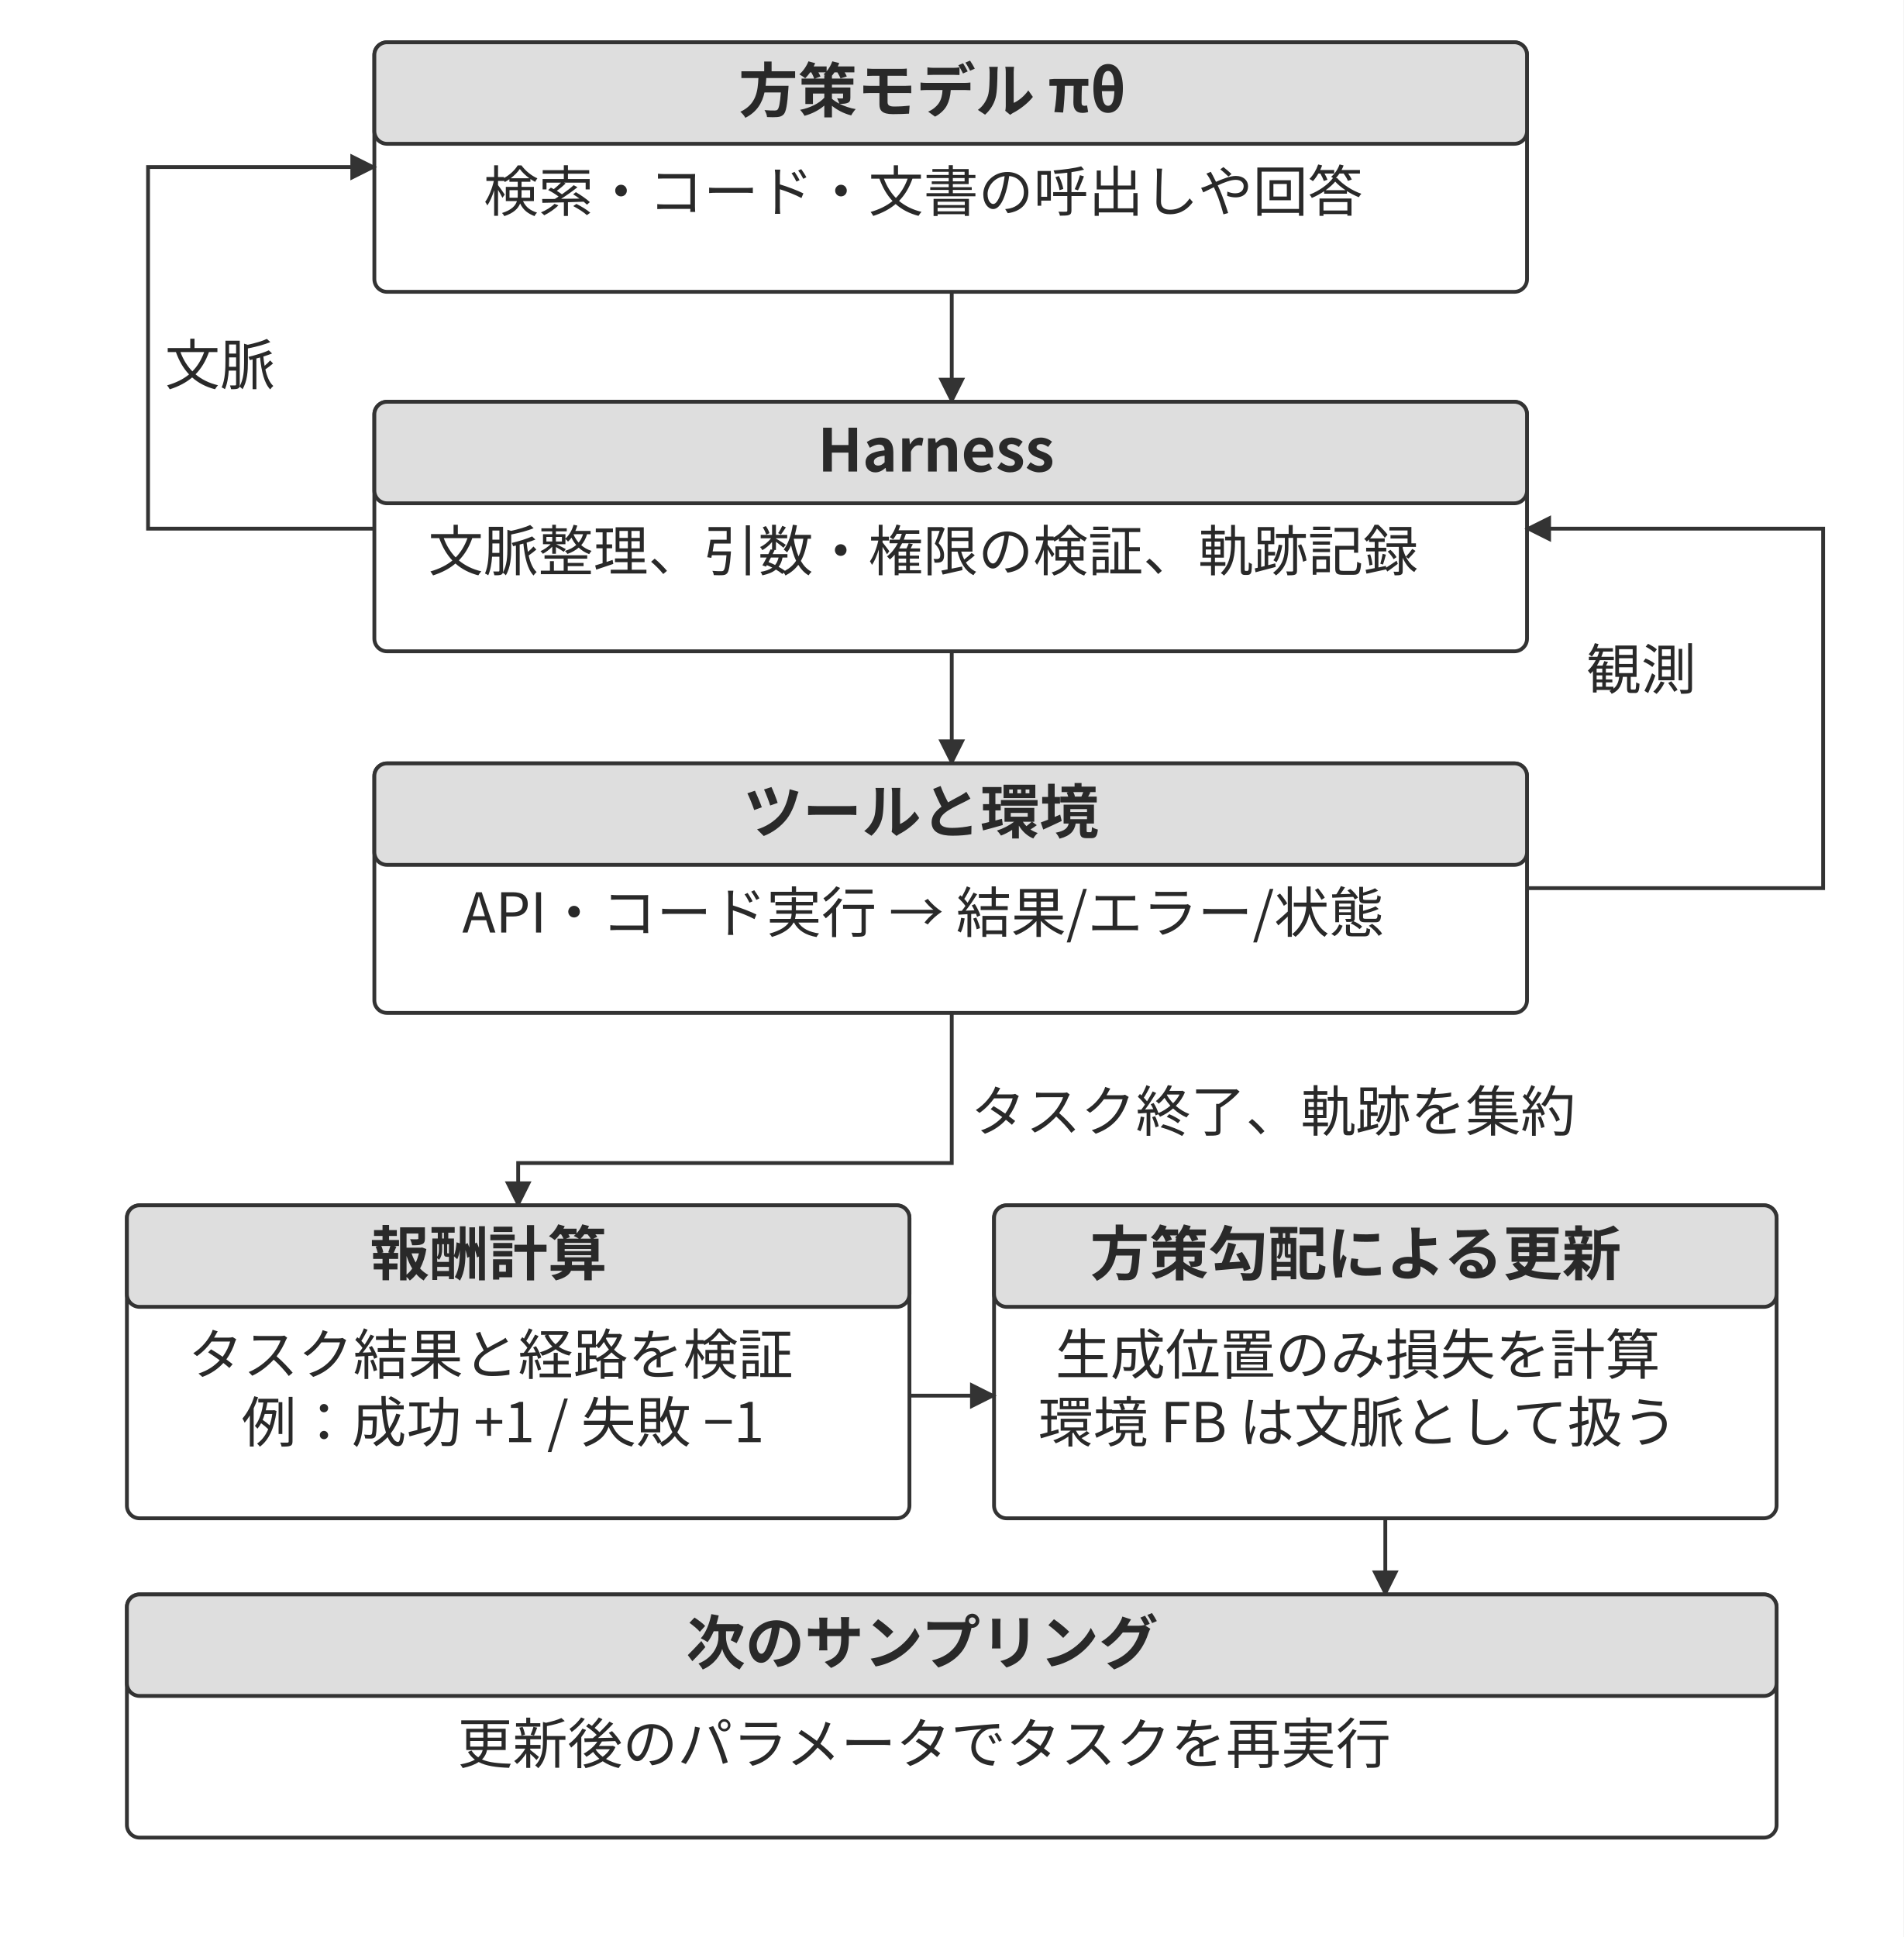
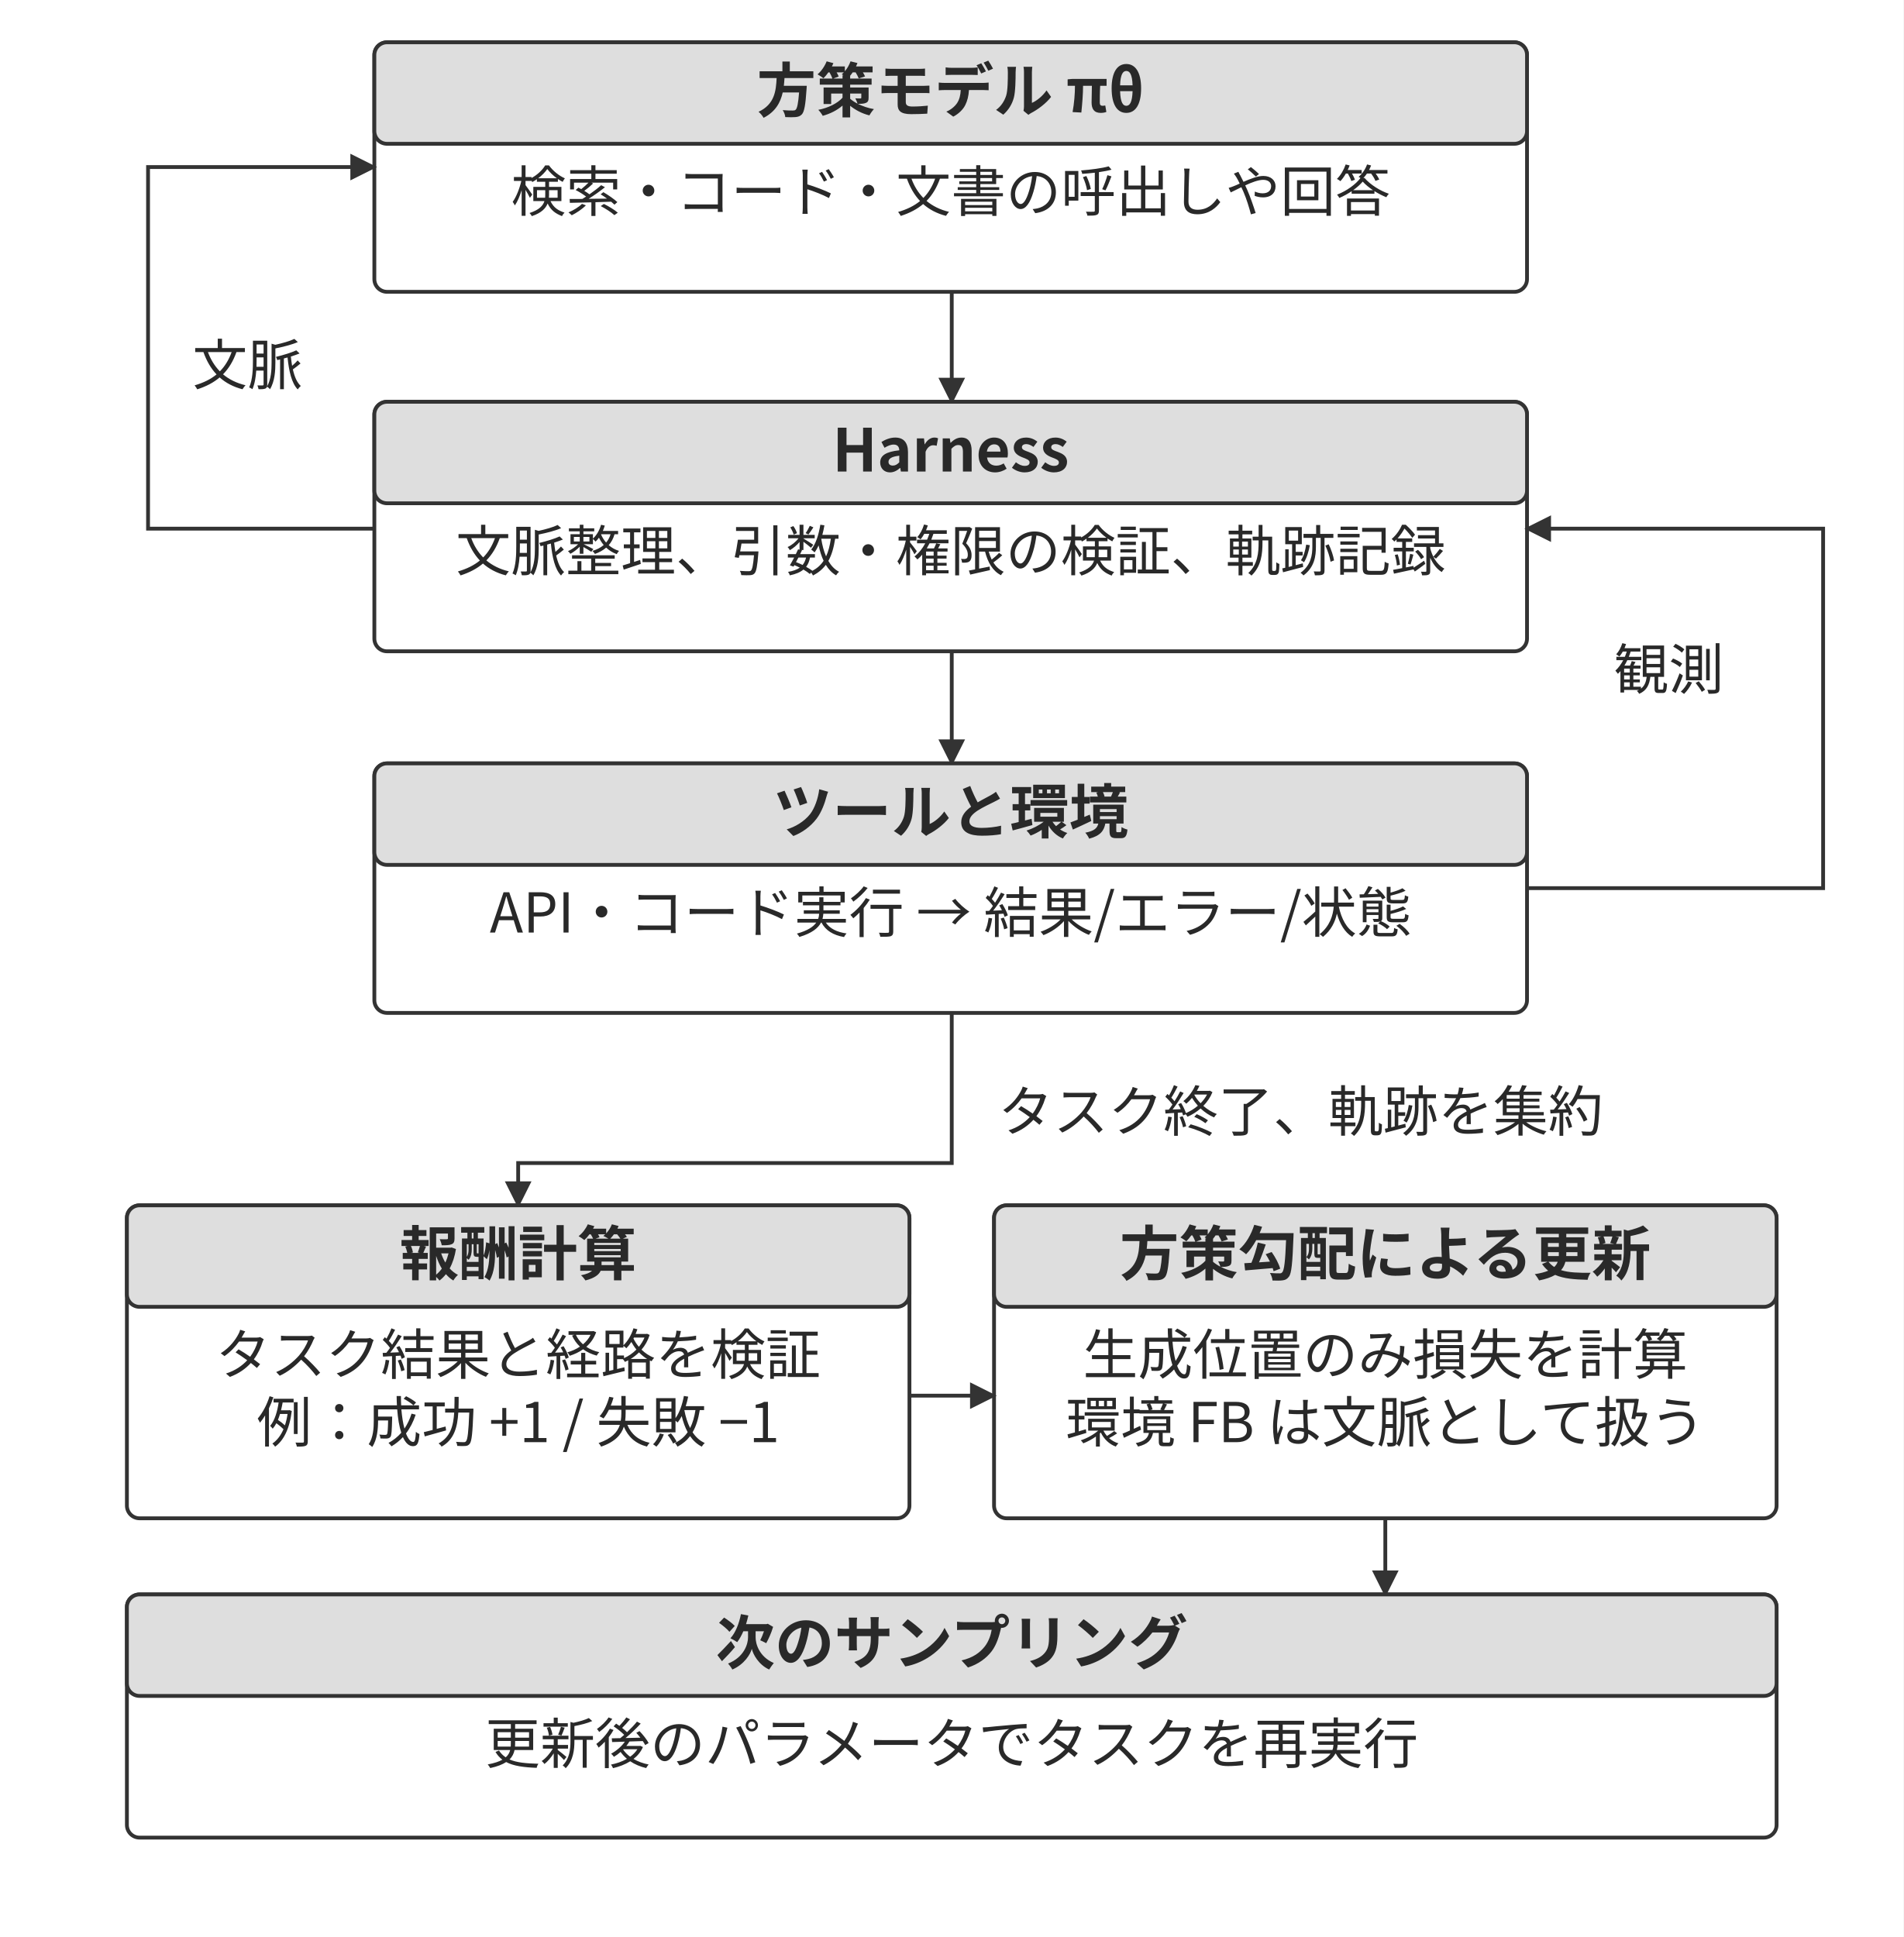
<svg xmlns="http://www.w3.org/2000/svg" width="106.000mm" height="107.884mm" viewBox="0 0 900 916" role="img" aria-labelledby="title desc">
  <defs>
    <marker id="arrow" viewBox="0 0 10 10" refX="9" refY="5" markerWidth="7" markerHeight="7" orient="auto-start-reverse">
      <path d="M0 0 L10 5 L0 10 Z" fill="#333333" />
    </marker>
  </defs>
  <rect width="900" height="916" fill="#ffffff" y="0" />
  <rect x="177" y="20" width="545" height="118" rx="6" fill="#ffffff" stroke="#333333" stroke-width="1.8" />
  <rect x="177" y="20" width="545" height="48" rx="6" fill="#dedede" stroke="#333333" stroke-width="1.8" />
-   <text x="440.89" y="53" text-anchor="middle" font-family="&quot;Noto Sans CJK JP&quot;, &quot;Source Han Sans JP&quot;, &quot;Hiragino Sans&quot;, &quot;Yu Gothic&quot;, sans-serif" font-size="28.0" font-weight="700" fill="#292929">方策モデル πθ</text>
-   <text x="436.5" y="100" text-anchor="middle" font-family="&quot;Noto Sans CJK JP&quot;, &quot;Source Han Sans JP&quot;, &quot;Hiragino Sans&quot;, &quot;Yu Gothic&quot;, sans-serif" font-size="26.0" font-weight="400" fill="#292929">検索・コード・文書の呼出しや回答</text>
+   <text x="449.5" y="53" text-anchor="middle" font-family="&quot;Noto Sans CJK JP&quot;, &quot;Source Han Sans JP&quot;, &quot;Hiragino Sans&quot;, &quot;Yu Gothic&quot;, sans-serif" font-size="28.0" font-weight="700" fill="#292929">方策モデル πθ</text>
+   <text x="449.5" y="100" text-anchor="middle" font-family="&quot;Noto Sans CJK JP&quot;, &quot;Source Han Sans JP&quot;, &quot;Hiragino Sans&quot;, &quot;Yu Gothic&quot;, sans-serif" font-size="26.0" font-weight="400" fill="#292929">検索・コード・文書の呼出しや回答</text>
  <path d="M450 138 L450 190" fill="none" stroke="#333333" stroke-width="1.8" marker-end="url(#arrow)" />
  <rect x="177" y="190" width="545" height="118" rx="6" fill="#ffffff" stroke="#333333" stroke-width="1.8" />
  <rect x="177" y="190" width="545" height="48" rx="6" fill="#dedede" stroke="#333333" stroke-width="1.8" />
-   <text x="442.57" y="223" text-anchor="middle" font-family="&quot;Noto Sans CJK JP&quot;, &quot;Source Han Sans JP&quot;, &quot;Hiragino Sans&quot;, &quot;Yu Gothic&quot;, sans-serif" font-size="28.0" font-weight="700" fill="#292929">Harness</text>
-   <text x="436.5" y="270" text-anchor="middle" font-family="&quot;Noto Sans CJK JP&quot;, &quot;Source Han Sans JP&quot;, &quot;Hiragino Sans&quot;, &quot;Yu Gothic&quot;, sans-serif" font-size="26.0" font-weight="400" fill="#292929">文脈整理、引数・権限の検証、軌跡記録</text>
+   <text x="449.5" y="223" text-anchor="middle" font-family="&quot;Noto Sans CJK JP&quot;, &quot;Source Han Sans JP&quot;, &quot;Hiragino Sans&quot;, &quot;Yu Gothic&quot;, sans-serif" font-size="28.0" font-weight="700" fill="#292929">Harness</text>
+   <text x="449.5" y="270" text-anchor="middle" font-family="&quot;Noto Sans CJK JP&quot;, &quot;Source Han Sans JP&quot;, &quot;Hiragino Sans&quot;, &quot;Yu Gothic&quot;, sans-serif" font-size="26.0" font-weight="400" fill="#292929">文脈整理、引数・権限の検証、軌跡記録</text>
  <path d="M450 308 L450 361" fill="none" stroke="#333333" stroke-width="1.8" marker-end="url(#arrow)" />
  <rect x="177" y="361" width="545" height="118" rx="6" fill="#ffffff" stroke="#333333" stroke-width="1.8" />
  <rect x="177" y="361" width="545" height="48" rx="6" fill="#dedede" stroke="#333333" stroke-width="1.8" />
-   <text x="435.5" y="394" text-anchor="middle" font-family="&quot;Noto Sans CJK JP&quot;, &quot;Source Han Sans JP&quot;, &quot;Hiragino Sans&quot;, &quot;Yu Gothic&quot;, sans-serif" font-size="28.0" font-weight="700" fill="#292929">ツールと環境</text>
-   <text x="436.5" y="441" text-anchor="middle" font-family="&quot;Noto Sans CJK JP&quot;, &quot;Source Han Sans JP&quot;, &quot;Hiragino Sans&quot;, &quot;Yu Gothic&quot;, sans-serif" font-size="26.0" font-weight="400" fill="#292929">API・コード実行 → 結果/エラー/状態</text>
+   <text x="449.5" y="394" text-anchor="middle" font-family="&quot;Noto Sans CJK JP&quot;, &quot;Source Han Sans JP&quot;, &quot;Hiragino Sans&quot;, &quot;Yu Gothic&quot;, sans-serif" font-size="28.0" font-weight="700" fill="#292929">ツールと環境</text>
+   <text x="449.5" y="441" text-anchor="middle" font-family="&quot;Noto Sans CJK JP&quot;, &quot;Source Han Sans JP&quot;, &quot;Hiragino Sans&quot;, &quot;Yu Gothic&quot;, sans-serif" font-size="26.0" font-weight="400" fill="#292929">API・コード実行 → 結果/エラー/状態</text>
  <path d="M722 420 L862 420 L862 250 L722 250" fill="none" stroke="#333333" stroke-width="1.8" marker-end="url(#arrow)" />
-   <text x="776" y="326" text-anchor="middle" font-family="&quot;Noto Sans CJK JP&quot;, &quot;Source Han Sans JP&quot;, &quot;Hiragino Sans&quot;, &quot;Yu Gothic&quot;, sans-serif" font-size="26.0" font-weight="400" fill="#292929">観測</text>
+   <text x="789" y="326" text-anchor="middle" font-family="&quot;Noto Sans CJK JP&quot;, &quot;Source Han Sans JP&quot;, &quot;Hiragino Sans&quot;, &quot;Yu Gothic&quot;, sans-serif" font-size="26.0" font-weight="400" fill="#292929">観測</text>
  <path d="M177 250 L70 250 L70 79 L177 79" fill="none" stroke="#333333" stroke-width="1.8" marker-end="url(#arrow)" />
-   <text x="104" y="182" text-anchor="middle" font-family="&quot;Noto Sans CJK JP&quot;, &quot;Source Han Sans JP&quot;, &quot;Hiragino Sans&quot;, &quot;Yu Gothic&quot;, sans-serif" font-size="26.0" font-weight="400" fill="#292929">文脈</text>
+   <text x="117" y="182" text-anchor="middle" font-family="&quot;Noto Sans CJK JP&quot;, &quot;Source Han Sans JP&quot;, &quot;Hiragino Sans&quot;, &quot;Yu Gothic&quot;, sans-serif" font-size="26.0" font-weight="400" fill="#292929">文脈</text>
  <path d="M450 479 L450 550 L245 550 L245 570" fill="none" stroke="#333333" stroke-width="1.8" marker-end="url(#arrow)" />
-   <text x="602" y="535" text-anchor="middle" font-family="&quot;Noto Sans CJK JP&quot;, &quot;Source Han Sans JP&quot;, &quot;Hiragino Sans&quot;, &quot;Yu Gothic&quot;, sans-serif" font-size="26.0" font-weight="400" fill="#292929">タスク終了、軌跡を集約</text>
+   <text x="615" y="535" text-anchor="middle" font-family="&quot;Noto Sans CJK JP&quot;, &quot;Source Han Sans JP&quot;, &quot;Hiragino Sans&quot;, &quot;Yu Gothic&quot;, sans-serif" font-size="26.0" font-weight="400" fill="#292929">タスク終了、軌跡を集約</text>
  <rect x="60" y="570" width="370" height="148" rx="6" fill="#ffffff" stroke="#333333" stroke-width="1.8" />
  <rect x="60" y="570" width="370" height="48" rx="6" fill="#dedede" stroke="#333333" stroke-width="1.8" />
-   <text x="231" y="603" text-anchor="middle" font-family="&quot;Noto Sans CJK JP&quot;, &quot;Source Han Sans JP&quot;, &quot;Hiragino Sans&quot;, &quot;Yu Gothic&quot;, sans-serif" font-size="28.0" font-weight="700" fill="#292929">報酬計算</text>
-   <text x="232" y="650" text-anchor="middle" font-family="&quot;Noto Sans CJK JP&quot;, &quot;Source Han Sans JP&quot;, &quot;Hiragino Sans&quot;, &quot;Yu Gothic&quot;, sans-serif" font-size="26.0" font-weight="400" fill="#292929">タスク結果と経路を検証</text>
-   <text x="237.78" y="682" text-anchor="middle" font-family="&quot;Noto Sans CJK JP&quot;, &quot;Source Han Sans JP&quot;, &quot;Hiragino Sans&quot;, &quot;Yu Gothic&quot;, sans-serif" font-size="26.0" font-weight="400" fill="#292929">例：成功 +1 / 失敗 −1</text>
+   <text x="245" y="603" text-anchor="middle" font-family="&quot;Noto Sans CJK JP&quot;, &quot;Source Han Sans JP&quot;, &quot;Hiragino Sans&quot;, &quot;Yu Gothic&quot;, sans-serif" font-size="28.0" font-weight="700" fill="#292929">報酬計算</text>
+   <text x="245" y="650" text-anchor="middle" font-family="&quot;Noto Sans CJK JP&quot;, &quot;Source Han Sans JP&quot;, &quot;Hiragino Sans&quot;, &quot;Yu Gothic&quot;, sans-serif" font-size="26.0" font-weight="400" fill="#292929">タスク結果と経路を検証</text>
+   <text x="245" y="682" text-anchor="middle" font-family="&quot;Noto Sans CJK JP&quot;, &quot;Source Han Sans JP&quot;, &quot;Hiragino Sans&quot;, &quot;Yu Gothic&quot;, sans-serif" font-size="26.0" font-weight="400" fill="#292929">例：成功 +1 / 失敗 −1</text>
  <rect x="470" y="570" width="370" height="148" rx="6" fill="#ffffff" stroke="#333333" stroke-width="1.8" />
  <rect x="470" y="570" width="370" height="48" rx="6" fill="#dedede" stroke="#333333" stroke-width="1.8" />
-   <text x="641" y="603" text-anchor="middle" font-family="&quot;Noto Sans CJK JP&quot;, &quot;Source Han Sans JP&quot;, &quot;Hiragino Sans&quot;, &quot;Yu Gothic&quot;, sans-serif" font-size="28.0" font-weight="700" fill="#292929">方策勾配による更新</text>
-   <text x="642" y="650" text-anchor="middle" font-family="&quot;Noto Sans CJK JP&quot;, &quot;Source Han Sans JP&quot;, &quot;Hiragino Sans&quot;, &quot;Yu Gothic&quot;, sans-serif" font-size="26.0" font-weight="400" fill="#292929">生成位置のみ損失を計算</text>
-   <text x="642" y="682" text-anchor="middle" font-family="&quot;Noto Sans CJK JP&quot;, &quot;Source Han Sans JP&quot;, &quot;Hiragino Sans&quot;, &quot;Yu Gothic&quot;, sans-serif" font-size="26.0" font-weight="400" fill="#292929">環境 FB は文脈として扱う</text>
+   <text x="655" y="603" text-anchor="middle" font-family="&quot;Noto Sans CJK JP&quot;, &quot;Source Han Sans JP&quot;, &quot;Hiragino Sans&quot;, &quot;Yu Gothic&quot;, sans-serif" font-size="28.0" font-weight="700" fill="#292929">方策勾配による更新</text>
+   <text x="655" y="650" text-anchor="middle" font-family="&quot;Noto Sans CJK JP&quot;, &quot;Source Han Sans JP&quot;, &quot;Hiragino Sans&quot;, &quot;Yu Gothic&quot;, sans-serif" font-size="26.0" font-weight="400" fill="#292929">生成位置のみ損失を計算</text>
+   <text x="655" y="682" text-anchor="middle" font-family="&quot;Noto Sans CJK JP&quot;, &quot;Source Han Sans JP&quot;, &quot;Hiragino Sans&quot;, &quot;Yu Gothic&quot;, sans-serif" font-size="26.0" font-weight="400" fill="#292929">環境 FB は文脈として扱う</text>
  <path d="M430 660 L470 660" fill="none" stroke="#333333" stroke-width="1.8" marker-end="url(#arrow)" />
  <path d="M655 718 L655 754" fill="none" stroke="#333333" stroke-width="1.8" marker-end="url(#arrow)" />
  <rect x="60" y="754" width="780" height="115" rx="6" fill="#ffffff" stroke="#333333" stroke-width="1.8" />
  <rect x="60" y="754" width="780" height="48" rx="6" fill="#dedede" stroke="#333333" stroke-width="1.8" />
-   <text x="436" y="787" text-anchor="middle" font-family="&quot;Noto Sans CJK JP&quot;, &quot;Source Han Sans JP&quot;, &quot;Hiragino Sans&quot;, &quot;Yu Gothic&quot;, sans-serif" font-size="28.0" font-weight="700" fill="#292929">次のサンプリング</text>
-   <text x="437" y="834" text-anchor="middle" font-family="&quot;Noto Sans CJK JP&quot;, &quot;Source Han Sans JP&quot;, &quot;Hiragino Sans&quot;, &quot;Yu Gothic&quot;, sans-serif" font-size="26.0" font-weight="400" fill="#292929">更新後のパラメータでタスクを再実行</text>
+   <text x="450" y="787" text-anchor="middle" font-family="&quot;Noto Sans CJK JP&quot;, &quot;Source Han Sans JP&quot;, &quot;Hiragino Sans&quot;, &quot;Yu Gothic&quot;, sans-serif" font-size="28.0" font-weight="700" fill="#292929">次のサンプリング</text>
+   <text x="450" y="834" text-anchor="middle" font-family="&quot;Noto Sans CJK JP&quot;, &quot;Source Han Sans JP&quot;, &quot;Hiragino Sans&quot;, &quot;Yu Gothic&quot;, sans-serif" font-size="26.0" font-weight="400" fill="#292929">更新後のパラメータでタスクを再実行</text>
  <defs />
</svg>
